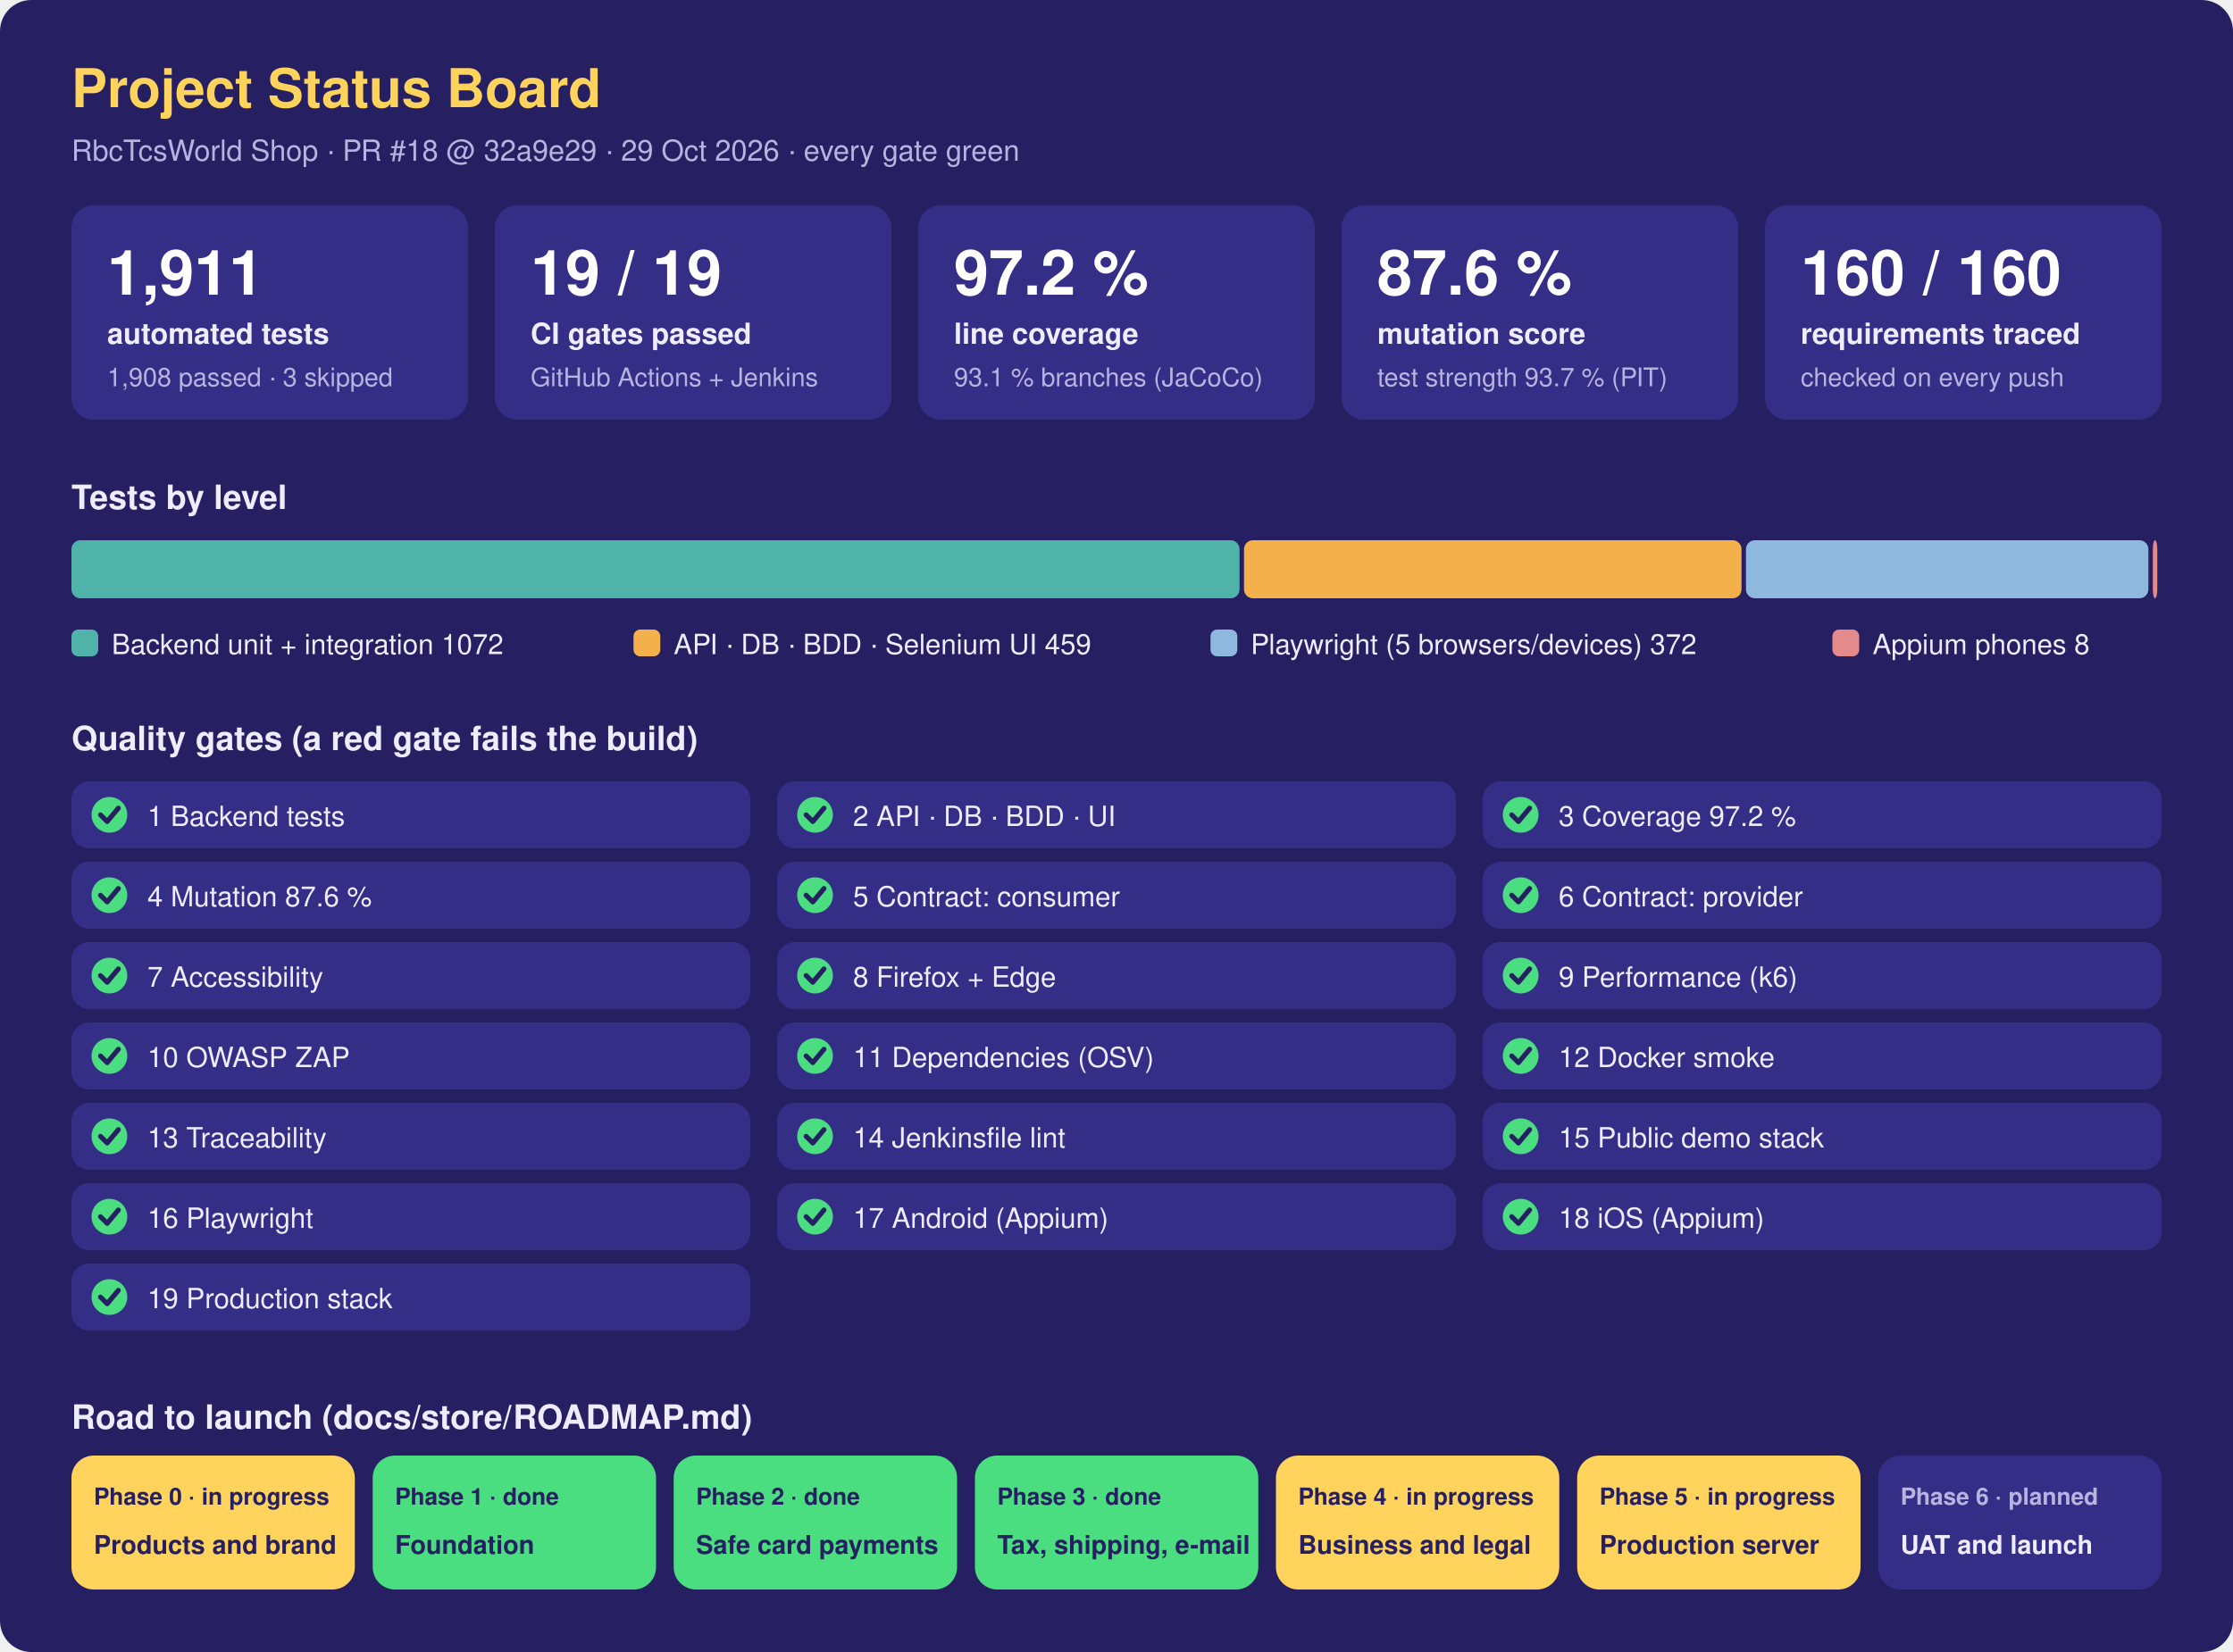
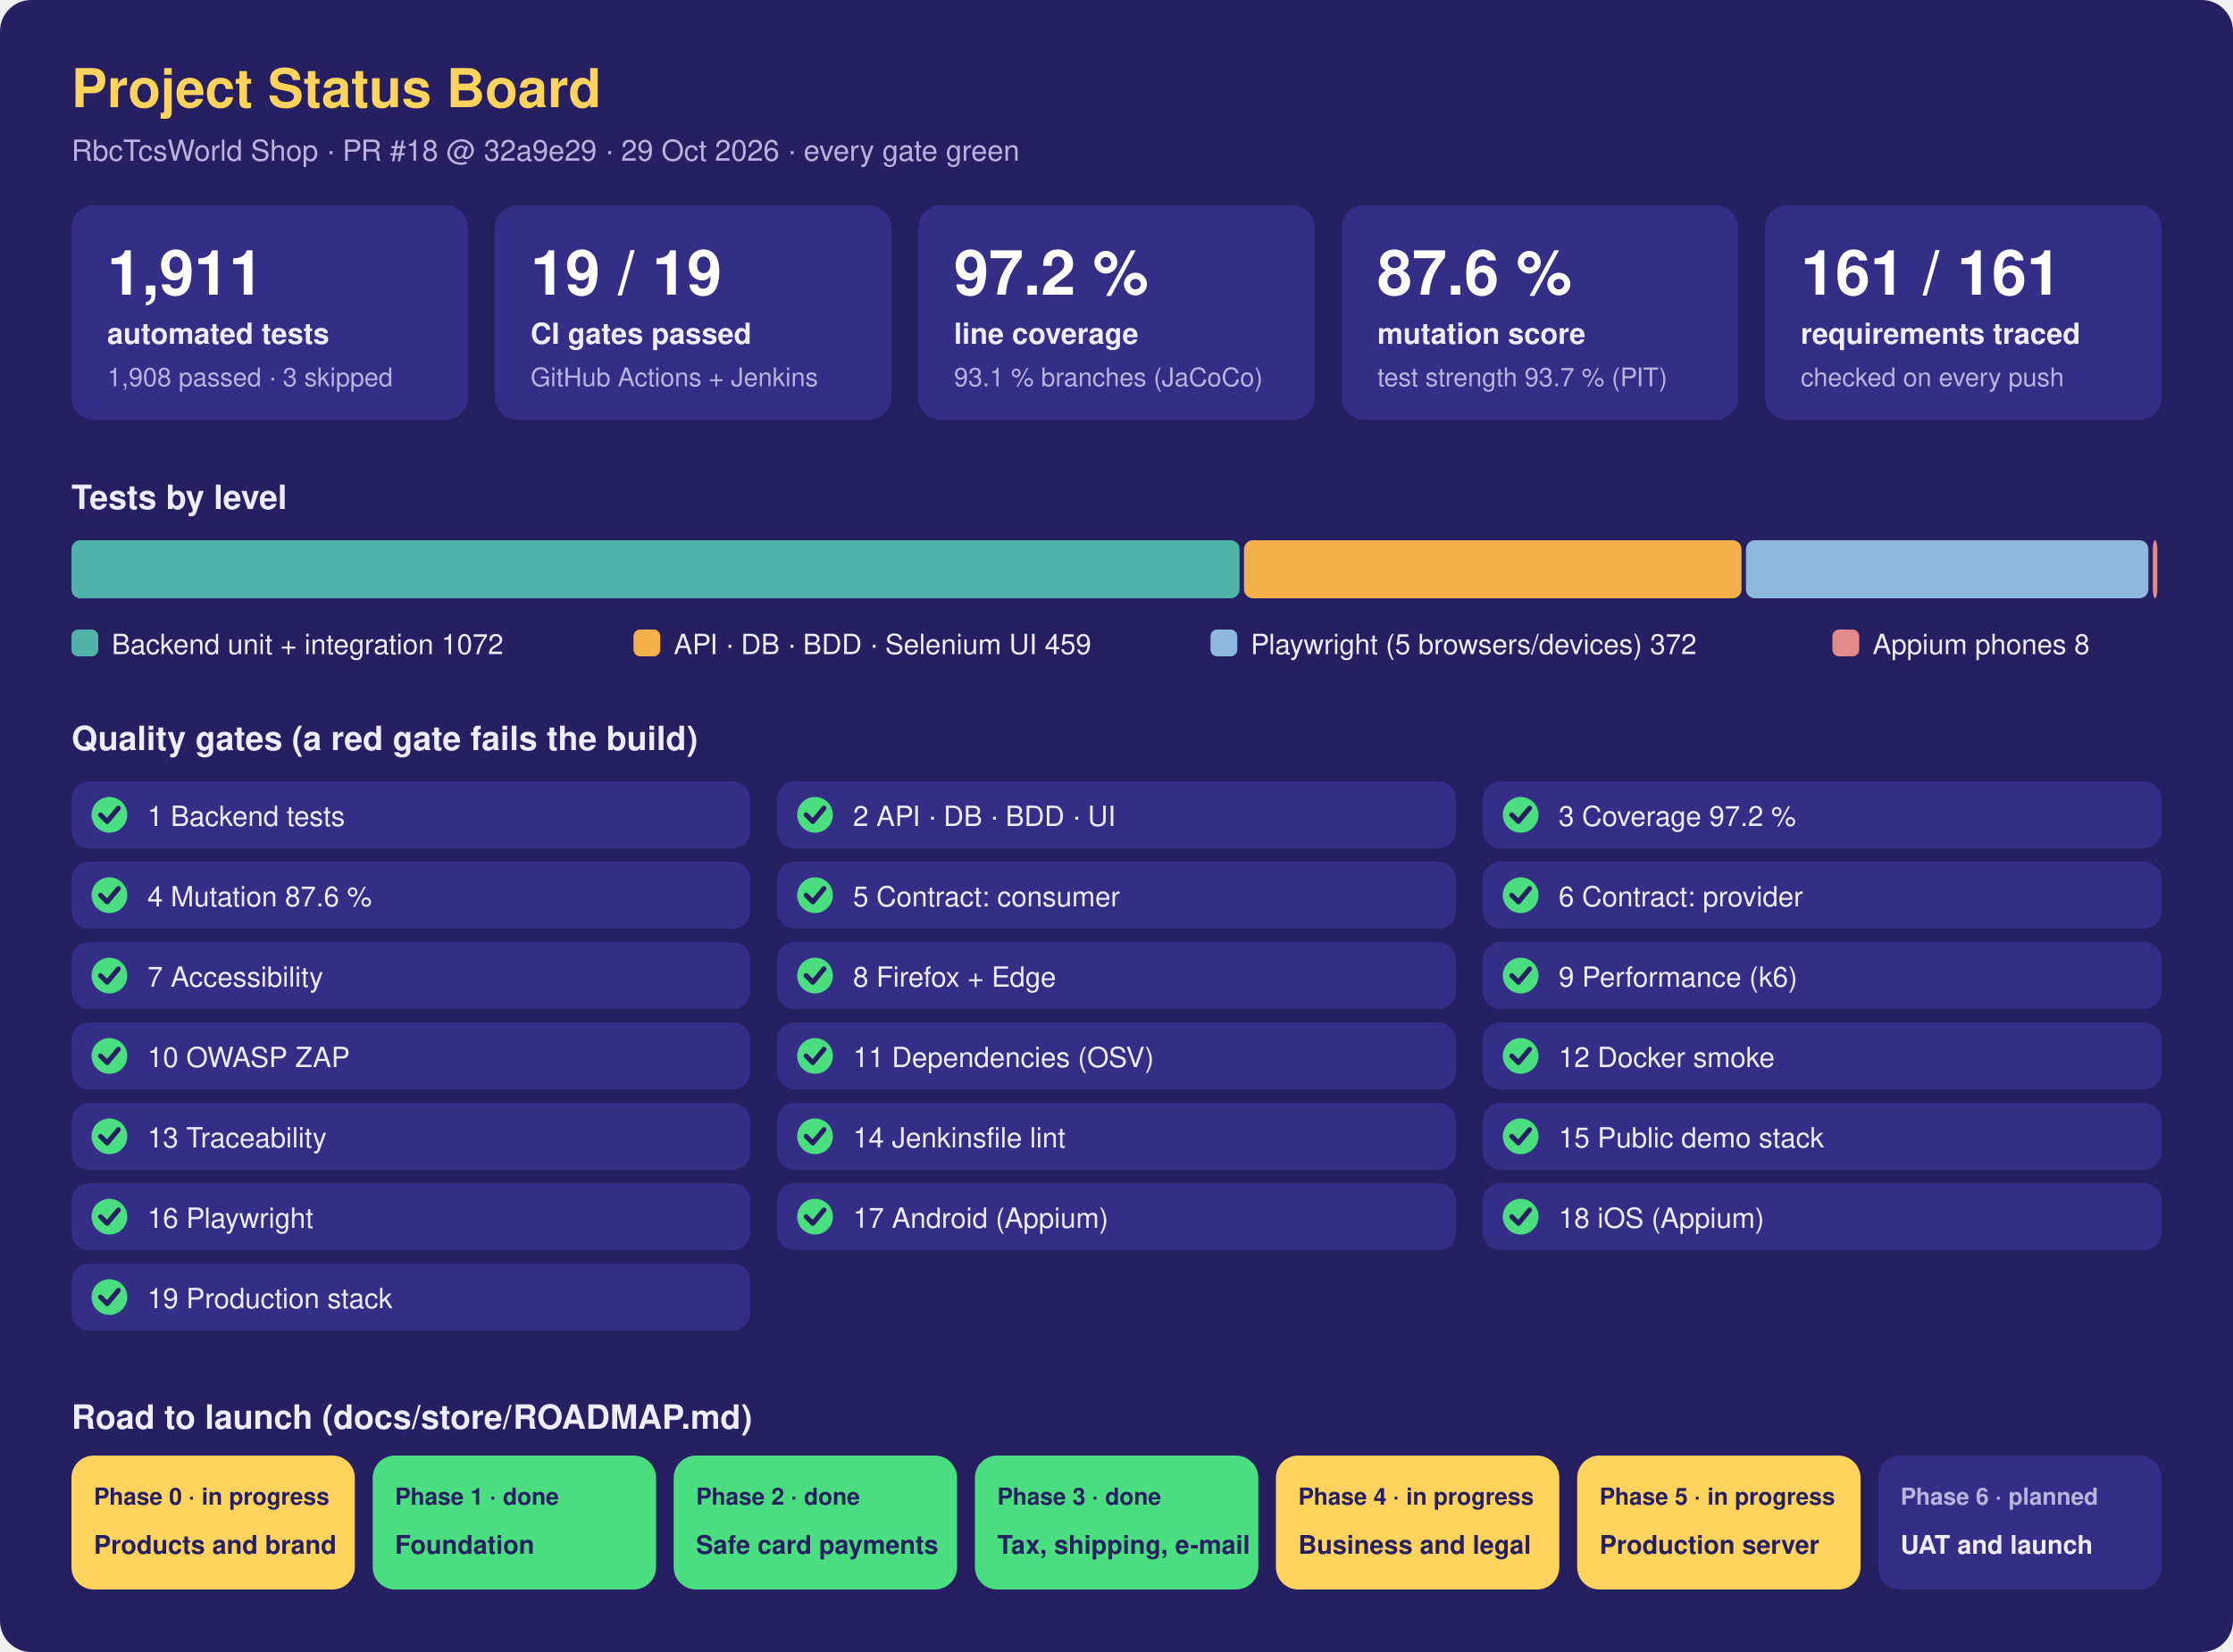
- <svg xmlns="http://www.w3.org/2000/svg" width="1000" height="740" viewBox="0 0 1000 740" role="img" aria-label="Project status board: 1911 automated tests, 1908 passed and 3 skipped by design; 19 of 19 CI gates passed; 97.2 percent line coverage; 87.6 percent mutation score; 160 of 160 requirements traced; road to launch: phase 1 foundation done, phase 0 products in progress, phases 2 and 3 (safe card payments; tax, shipping and e-mail) done, phase 4 business and legal in progress, phase 5 production server built.">
+ <svg xmlns="http://www.w3.org/2000/svg" width="1000" height="740" viewBox="0 0 1000 740" role="img" aria-label="Project status board: 1911 automated tests, 1908 passed and 3 skipped by design; 19 of 19 CI gates passed; 97.2 percent line coverage; 87.6 percent mutation score; 161 of 161 requirements traced; road to launch: phase 1 foundation done, phase 0 products in progress, phases 2 and 3 (safe card payments; tax, shipping and e-mail) done, phase 4 business and legal in progress, phase 5 production server built.">
  <rect width="1000" height="740" rx="14" fill="#262063" />
  <text x="32" y="48" font-family="'Segoe UI', Helvetica, Arial, sans-serif" font-size="24" font-weight="700" fill="#ffd35c" text-anchor="start">Project Status Board</text>
  <text x="32" y="72" font-family="'Segoe UI', Helvetica, Arial, sans-serif" font-size="13" font-weight="400" fill="#b9b3e0" text-anchor="start">RbcTcsWorld Shop · PR #18 @ 32a9e29 · 29 Oct 2026 · every gate green</text>
  <rect x="32.0" y="92" width="177.6" height="96" rx="10" fill="#352e86" />
  <text x="48.0" y="132" font-family="'Segoe UI', Helvetica, Arial, sans-serif" font-size="28" font-weight="700" fill="#ffffff" text-anchor="start">1,911</text>
  <text x="48.0" y="154" font-family="'Segoe UI', Helvetica, Arial, sans-serif" font-size="13" font-weight="600" fill="#efecff" text-anchor="start">automated tests</text>
  <text x="48.0" y="173" font-family="'Segoe UI', Helvetica, Arial, sans-serif" font-size="11.5" font-weight="400" fill="#b9b3e0" text-anchor="start">1,908 passed · 3 skipped</text>
  <rect x="221.6" y="92" width="177.6" height="96" rx="10" fill="#352e86" />
  <text x="237.6" y="132" font-family="'Segoe UI', Helvetica, Arial, sans-serif" font-size="28" font-weight="700" fill="#ffffff" text-anchor="start">19 / 19</text>
  <text x="237.6" y="154" font-family="'Segoe UI', Helvetica, Arial, sans-serif" font-size="13" font-weight="600" fill="#efecff" text-anchor="start">CI gates passed</text>
  <text x="237.6" y="173" font-family="'Segoe UI', Helvetica, Arial, sans-serif" font-size="11.5" font-weight="400" fill="#b9b3e0" text-anchor="start">GitHub Actions + Jenkins</text>
  <rect x="411.2" y="92" width="177.6" height="96" rx="10" fill="#352e86" />
  <text x="427.2" y="132" font-family="'Segoe UI', Helvetica, Arial, sans-serif" font-size="28" font-weight="700" fill="#ffffff" text-anchor="start">97.2 %</text>
  <text x="427.2" y="154" font-family="'Segoe UI', Helvetica, Arial, sans-serif" font-size="13" font-weight="600" fill="#efecff" text-anchor="start">line coverage</text>
  <text x="427.2" y="173" font-family="'Segoe UI', Helvetica, Arial, sans-serif" font-size="11.5" font-weight="400" fill="#b9b3e0" text-anchor="start">93.1 % branches (JaCoCo)</text>
  <rect x="600.8" y="92" width="177.6" height="96" rx="10" fill="#352e86" />
  <text x="616.8" y="132" font-family="'Segoe UI', Helvetica, Arial, sans-serif" font-size="28" font-weight="700" fill="#ffffff" text-anchor="start">87.6 %</text>
  <text x="616.8" y="154" font-family="'Segoe UI', Helvetica, Arial, sans-serif" font-size="13" font-weight="600" fill="#efecff" text-anchor="start">mutation score</text>
  <text x="616.8" y="173" font-family="'Segoe UI', Helvetica, Arial, sans-serif" font-size="11.5" font-weight="400" fill="#b9b3e0" text-anchor="start">test strength 93.7 % (PIT)</text>
  <rect x="790.4" y="92" width="177.6" height="96" rx="10" fill="#352e86" />
-   <text x="806.4" y="132" font-family="'Segoe UI', Helvetica, Arial, sans-serif" font-size="28" font-weight="700" fill="#ffffff" text-anchor="start">160 / 160</text>
+   <text x="806.4" y="132" font-family="'Segoe UI', Helvetica, Arial, sans-serif" font-size="28" font-weight="700" fill="#ffffff" text-anchor="start">161 / 161</text>
  <text x="806.4" y="154" font-family="'Segoe UI', Helvetica, Arial, sans-serif" font-size="13" font-weight="600" fill="#efecff" text-anchor="start">requirements traced</text>
  <text x="806.4" y="173" font-family="'Segoe UI', Helvetica, Arial, sans-serif" font-size="11.5" font-weight="400" fill="#b9b3e0" text-anchor="start">checked on every push</text>
  <text x="32" y="228" font-family="'Segoe UI', Helvetica, Arial, sans-serif" font-size="15" font-weight="700" fill="#efecff" text-anchor="start">Tests by level</text>
  <rect x="32.0" y="242" width="523.1" height="26" rx="4" fill="#4fb3a9" />
  <rect x="557.1" y="242" width="222.8" height="26" rx="4" fill="#f4b04a" />
  <rect x="781.9" y="242" width="180.2" height="26" rx="4" fill="#8fb8de" />
  <rect x="964.1" y="242" width="2.0" height="26" rx="4" fill="#e58a8a" />
  <rect x="32" y="282" width="12" height="12" rx="3" fill="#4fb3a9" />
  <text x="50" y="293" font-family="'Segoe UI', Helvetica, Arial, sans-serif" font-size="12.5" font-weight="400" fill="#efecff" text-anchor="start">Backend unit + integration 1072</text>
  <rect x="283.7" y="282" width="12" height="12" rx="3" fill="#f4b04a" />
  <text x="301.7" y="293" font-family="'Segoe UI', Helvetica, Arial, sans-serif" font-size="12.5" font-weight="400" fill="#efecff" text-anchor="start">API · DB · BDD · Selenium UI 459</text>
  <rect x="542.1" y="282" width="12" height="12" rx="3" fill="#8fb8de" />
  <text x="560.1" y="293" font-family="'Segoe UI', Helvetica, Arial, sans-serif" font-size="12.5" font-weight="400" fill="#efecff" text-anchor="start">Playwright (5 browsers/devices) 372</text>
  <rect x="820.6" y="282" width="12" height="12" rx="3" fill="#e58a8a" />
  <text x="838.6" y="293" font-family="'Segoe UI', Helvetica, Arial, sans-serif" font-size="12.5" font-weight="400" fill="#efecff" text-anchor="start">Appium phones 8</text>
  <text x="32" y="336" font-family="'Segoe UI', Helvetica, Arial, sans-serif" font-size="15" font-weight="700" fill="#efecff" text-anchor="start">Quality gates (a red gate fails the build)</text>
  <rect x="32.0" y="350" width="304.0" height="30" rx="8" fill="#352e86" />
  <circle cx="49.0" cy="365" r="8" fill="#4ade80" />
  <path d="M45.0 365 l3 3 l5 -6" fill="none" stroke="#262063" stroke-width="2.2" stroke-linecap="round" stroke-linejoin="round" />
  <text x="66.0" y="370" font-family="'Segoe UI', Helvetica, Arial, sans-serif" font-size="12.5" font-weight="400" fill="#efecff" text-anchor="start">1  Backend tests</text>
  <rect x="348.0" y="350" width="304.0" height="30" rx="8" fill="#352e86" />
  <circle cx="365.0" cy="365" r="8" fill="#4ade80" />
  <path d="M361.0 365 l3 3 l5 -6" fill="none" stroke="#262063" stroke-width="2.2" stroke-linecap="round" stroke-linejoin="round" />
  <text x="382.0" y="370" font-family="'Segoe UI', Helvetica, Arial, sans-serif" font-size="12.5" font-weight="400" fill="#efecff" text-anchor="start">2  API · DB · BDD · UI</text>
  <rect x="664.0" y="350" width="304.0" height="30" rx="8" fill="#352e86" />
  <circle cx="681.0" cy="365" r="8" fill="#4ade80" />
  <path d="M677.0 365 l3 3 l5 -6" fill="none" stroke="#262063" stroke-width="2.2" stroke-linecap="round" stroke-linejoin="round" />
  <text x="698.0" y="370" font-family="'Segoe UI', Helvetica, Arial, sans-serif" font-size="12.5" font-weight="400" fill="#efecff" text-anchor="start">3  Coverage 97.2 %</text>
  <rect x="32.0" y="386" width="304.0" height="30" rx="8" fill="#352e86" />
  <circle cx="49.0" cy="401" r="8" fill="#4ade80" />
  <path d="M45.0 401 l3 3 l5 -6" fill="none" stroke="#262063" stroke-width="2.2" stroke-linecap="round" stroke-linejoin="round" />
  <text x="66.0" y="406" font-family="'Segoe UI', Helvetica, Arial, sans-serif" font-size="12.5" font-weight="400" fill="#efecff" text-anchor="start">4  Mutation 87.6 %</text>
  <rect x="348.0" y="386" width="304.0" height="30" rx="8" fill="#352e86" />
  <circle cx="365.0" cy="401" r="8" fill="#4ade80" />
  <path d="M361.0 401 l3 3 l5 -6" fill="none" stroke="#262063" stroke-width="2.2" stroke-linecap="round" stroke-linejoin="round" />
  <text x="382.0" y="406" font-family="'Segoe UI', Helvetica, Arial, sans-serif" font-size="12.5" font-weight="400" fill="#efecff" text-anchor="start">5  Contract: consumer</text>
  <rect x="664.0" y="386" width="304.0" height="30" rx="8" fill="#352e86" />
  <circle cx="681.0" cy="401" r="8" fill="#4ade80" />
  <path d="M677.0 401 l3 3 l5 -6" fill="none" stroke="#262063" stroke-width="2.2" stroke-linecap="round" stroke-linejoin="round" />
  <text x="698.0" y="406" font-family="'Segoe UI', Helvetica, Arial, sans-serif" font-size="12.5" font-weight="400" fill="#efecff" text-anchor="start">6  Contract: provider</text>
  <rect x="32.0" y="422" width="304.0" height="30" rx="8" fill="#352e86" />
  <circle cx="49.0" cy="437" r="8" fill="#4ade80" />
  <path d="M45.0 437 l3 3 l5 -6" fill="none" stroke="#262063" stroke-width="2.2" stroke-linecap="round" stroke-linejoin="round" />
  <text x="66.0" y="442" font-family="'Segoe UI', Helvetica, Arial, sans-serif" font-size="12.5" font-weight="400" fill="#efecff" text-anchor="start">7  Accessibility</text>
  <rect x="348.0" y="422" width="304.0" height="30" rx="8" fill="#352e86" />
  <circle cx="365.0" cy="437" r="8" fill="#4ade80" />
  <path d="M361.0 437 l3 3 l5 -6" fill="none" stroke="#262063" stroke-width="2.2" stroke-linecap="round" stroke-linejoin="round" />
  <text x="382.0" y="442" font-family="'Segoe UI', Helvetica, Arial, sans-serif" font-size="12.5" font-weight="400" fill="#efecff" text-anchor="start">8  Firefox + Edge</text>
  <rect x="664.0" y="422" width="304.0" height="30" rx="8" fill="#352e86" />
  <circle cx="681.0" cy="437" r="8" fill="#4ade80" />
  <path d="M677.0 437 l3 3 l5 -6" fill="none" stroke="#262063" stroke-width="2.2" stroke-linecap="round" stroke-linejoin="round" />
  <text x="698.0" y="442" font-family="'Segoe UI', Helvetica, Arial, sans-serif" font-size="12.5" font-weight="400" fill="#efecff" text-anchor="start">9  Performance (k6)</text>
  <rect x="32.0" y="458" width="304.0" height="30" rx="8" fill="#352e86" />
  <circle cx="49.0" cy="473" r="8" fill="#4ade80" />
  <path d="M45.0 473 l3 3 l5 -6" fill="none" stroke="#262063" stroke-width="2.2" stroke-linecap="round" stroke-linejoin="round" />
  <text x="66.0" y="478" font-family="'Segoe UI', Helvetica, Arial, sans-serif" font-size="12.5" font-weight="400" fill="#efecff" text-anchor="start">10  OWASP ZAP</text>
  <rect x="348.0" y="458" width="304.0" height="30" rx="8" fill="#352e86" />
  <circle cx="365.0" cy="473" r="8" fill="#4ade80" />
  <path d="M361.0 473 l3 3 l5 -6" fill="none" stroke="#262063" stroke-width="2.2" stroke-linecap="round" stroke-linejoin="round" />
  <text x="382.0" y="478" font-family="'Segoe UI', Helvetica, Arial, sans-serif" font-size="12.5" font-weight="400" fill="#efecff" text-anchor="start">11  Dependencies (OSV)</text>
  <rect x="664.0" y="458" width="304.0" height="30" rx="8" fill="#352e86" />
  <circle cx="681.0" cy="473" r="8" fill="#4ade80" />
  <path d="M677.0 473 l3 3 l5 -6" fill="none" stroke="#262063" stroke-width="2.2" stroke-linecap="round" stroke-linejoin="round" />
  <text x="698.0" y="478" font-family="'Segoe UI', Helvetica, Arial, sans-serif" font-size="12.5" font-weight="400" fill="#efecff" text-anchor="start">12  Docker smoke</text>
  <rect x="32.0" y="494" width="304.0" height="30" rx="8" fill="#352e86" />
  <circle cx="49.0" cy="509" r="8" fill="#4ade80" />
  <path d="M45.0 509 l3 3 l5 -6" fill="none" stroke="#262063" stroke-width="2.2" stroke-linecap="round" stroke-linejoin="round" />
  <text x="66.0" y="514" font-family="'Segoe UI', Helvetica, Arial, sans-serif" font-size="12.5" font-weight="400" fill="#efecff" text-anchor="start">13  Traceability</text>
  <rect x="348.0" y="494" width="304.0" height="30" rx="8" fill="#352e86" />
  <circle cx="365.0" cy="509" r="8" fill="#4ade80" />
  <path d="M361.0 509 l3 3 l5 -6" fill="none" stroke="#262063" stroke-width="2.2" stroke-linecap="round" stroke-linejoin="round" />
  <text x="382.0" y="514" font-family="'Segoe UI', Helvetica, Arial, sans-serif" font-size="12.5" font-weight="400" fill="#efecff" text-anchor="start">14  Jenkinsfile lint</text>
  <rect x="664.0" y="494" width="304.0" height="30" rx="8" fill="#352e86" />
  <circle cx="681.0" cy="509" r="8" fill="#4ade80" />
  <path d="M677.0 509 l3 3 l5 -6" fill="none" stroke="#262063" stroke-width="2.2" stroke-linecap="round" stroke-linejoin="round" />
  <text x="698.0" y="514" font-family="'Segoe UI', Helvetica, Arial, sans-serif" font-size="12.5" font-weight="400" fill="#efecff" text-anchor="start">15  Public demo stack</text>
  <rect x="32.0" y="530" width="304.0" height="30" rx="8" fill="#352e86" />
  <circle cx="49.0" cy="545" r="8" fill="#4ade80" />
  <path d="M45.0 545 l3 3 l5 -6" fill="none" stroke="#262063" stroke-width="2.2" stroke-linecap="round" stroke-linejoin="round" />
  <text x="66.0" y="550" font-family="'Segoe UI', Helvetica, Arial, sans-serif" font-size="12.5" font-weight="400" fill="#efecff" text-anchor="start">16  Playwright</text>
  <rect x="348.0" y="530" width="304.0" height="30" rx="8" fill="#352e86" />
  <circle cx="365.0" cy="545" r="8" fill="#4ade80" />
  <path d="M361.0 545 l3 3 l5 -6" fill="none" stroke="#262063" stroke-width="2.2" stroke-linecap="round" stroke-linejoin="round" />
  <text x="382.0" y="550" font-family="'Segoe UI', Helvetica, Arial, sans-serif" font-size="12.5" font-weight="400" fill="#efecff" text-anchor="start">17  Android (Appium)</text>
  <rect x="664.0" y="530" width="304.0" height="30" rx="8" fill="#352e86" />
  <circle cx="681.0" cy="545" r="8" fill="#4ade80" />
  <path d="M677.0 545 l3 3 l5 -6" fill="none" stroke="#262063" stroke-width="2.2" stroke-linecap="round" stroke-linejoin="round" />
  <text x="698.0" y="550" font-family="'Segoe UI', Helvetica, Arial, sans-serif" font-size="12.5" font-weight="400" fill="#efecff" text-anchor="start">18  iOS (Appium)</text>
  <rect x="32.0" y="566" width="304.0" height="30" rx="8" fill="#352e86" />
  <circle cx="49.0" cy="581" r="8" fill="#4ade80" />
  <path d="M45.0 581 l3 3 l5 -6" fill="none" stroke="#262063" stroke-width="2.2" stroke-linecap="round" stroke-linejoin="round" />
  <text x="66.0" y="586" font-family="'Segoe UI', Helvetica, Arial, sans-serif" font-size="12.5" font-weight="400" fill="#efecff" text-anchor="start">19  Production stack</text>
  <text x="32" y="640" font-family="'Segoe UI', Helvetica, Arial, sans-serif" font-size="15" font-weight="700" fill="#efecff" text-anchor="start">Road to launch (docs/store/ROADMAP.md)</text>
  <rect x="32.0" y="652" width="126.9" height="60" rx="10" fill="#ffd35c" />
  <text x="42.0" y="674" font-family="'Segoe UI', Helvetica, Arial, sans-serif" font-size="10.5" font-weight="700" fill="#262063" text-anchor="start">Phase 0 · in progress</text>
  <text x="42.0" y="696" font-family="'Segoe UI', Helvetica, Arial, sans-serif" font-size="11.5" font-weight="600" fill="#262063" text-anchor="start">Products and brand</text>
  <rect x="166.9" y="652" width="126.9" height="60" rx="10" fill="#4ade80" />
  <text x="176.9" y="674" font-family="'Segoe UI', Helvetica, Arial, sans-serif" font-size="10.5" font-weight="700" fill="#262063" text-anchor="start">Phase 1 · done</text>
  <text x="176.9" y="696" font-family="'Segoe UI', Helvetica, Arial, sans-serif" font-size="11.5" font-weight="600" fill="#262063" text-anchor="start">Foundation</text>
  <rect x="301.7" y="652" width="126.9" height="60" rx="10" fill="#4ade80" />
  <text x="311.7" y="674" font-family="'Segoe UI', Helvetica, Arial, sans-serif" font-size="10.5" font-weight="700" fill="#262063" text-anchor="start">Phase 2 · done</text>
  <text x="311.7" y="696" font-family="'Segoe UI', Helvetica, Arial, sans-serif" font-size="11.5" font-weight="600" fill="#262063" text-anchor="start">Safe card payments</text>
  <rect x="436.6" y="652" width="126.9" height="60" rx="10" fill="#4ade80" />
  <text x="446.6" y="674" font-family="'Segoe UI', Helvetica, Arial, sans-serif" font-size="10.5" font-weight="700" fill="#262063" text-anchor="start">Phase 3 · done</text>
  <text x="446.6" y="696" font-family="'Segoe UI', Helvetica, Arial, sans-serif" font-size="11.5" font-weight="600" fill="#262063" text-anchor="start">Tax, shipping, e-mail</text>
  <rect x="571.4" y="652" width="126.9" height="60" rx="10" fill="#ffd35c" />
  <text x="581.4" y="674" font-family="'Segoe UI', Helvetica, Arial, sans-serif" font-size="10.5" font-weight="700" fill="#262063" text-anchor="start">Phase 4 · in progress</text>
  <text x="581.4" y="696" font-family="'Segoe UI', Helvetica, Arial, sans-serif" font-size="11.5" font-weight="600" fill="#262063" text-anchor="start">Business and legal</text>
  <rect x="706.3" y="652" width="126.9" height="60" rx="10" fill="#ffd35c" />
  <text x="716.3" y="674" font-family="'Segoe UI', Helvetica, Arial, sans-serif" font-size="10.5" font-weight="700" fill="#262063" text-anchor="start">Phase 5 · in progress</text>
  <text x="716.3" y="696" font-family="'Segoe UI', Helvetica, Arial, sans-serif" font-size="11.5" font-weight="600" fill="#262063" text-anchor="start">Production server</text>
  <rect x="841.1" y="652" width="126.9" height="60" rx="10" fill="#352e86" />
  <text x="851.1" y="674" font-family="'Segoe UI', Helvetica, Arial, sans-serif" font-size="10.5" font-weight="700" fill="#b9b3e0" text-anchor="start">Phase 6 · planned</text>
  <text x="851.1" y="696" font-family="'Segoe UI', Helvetica, Arial, sans-serif" font-size="11.5" font-weight="600" fill="#efecff" text-anchor="start">UAT and launch</text>
</svg>
